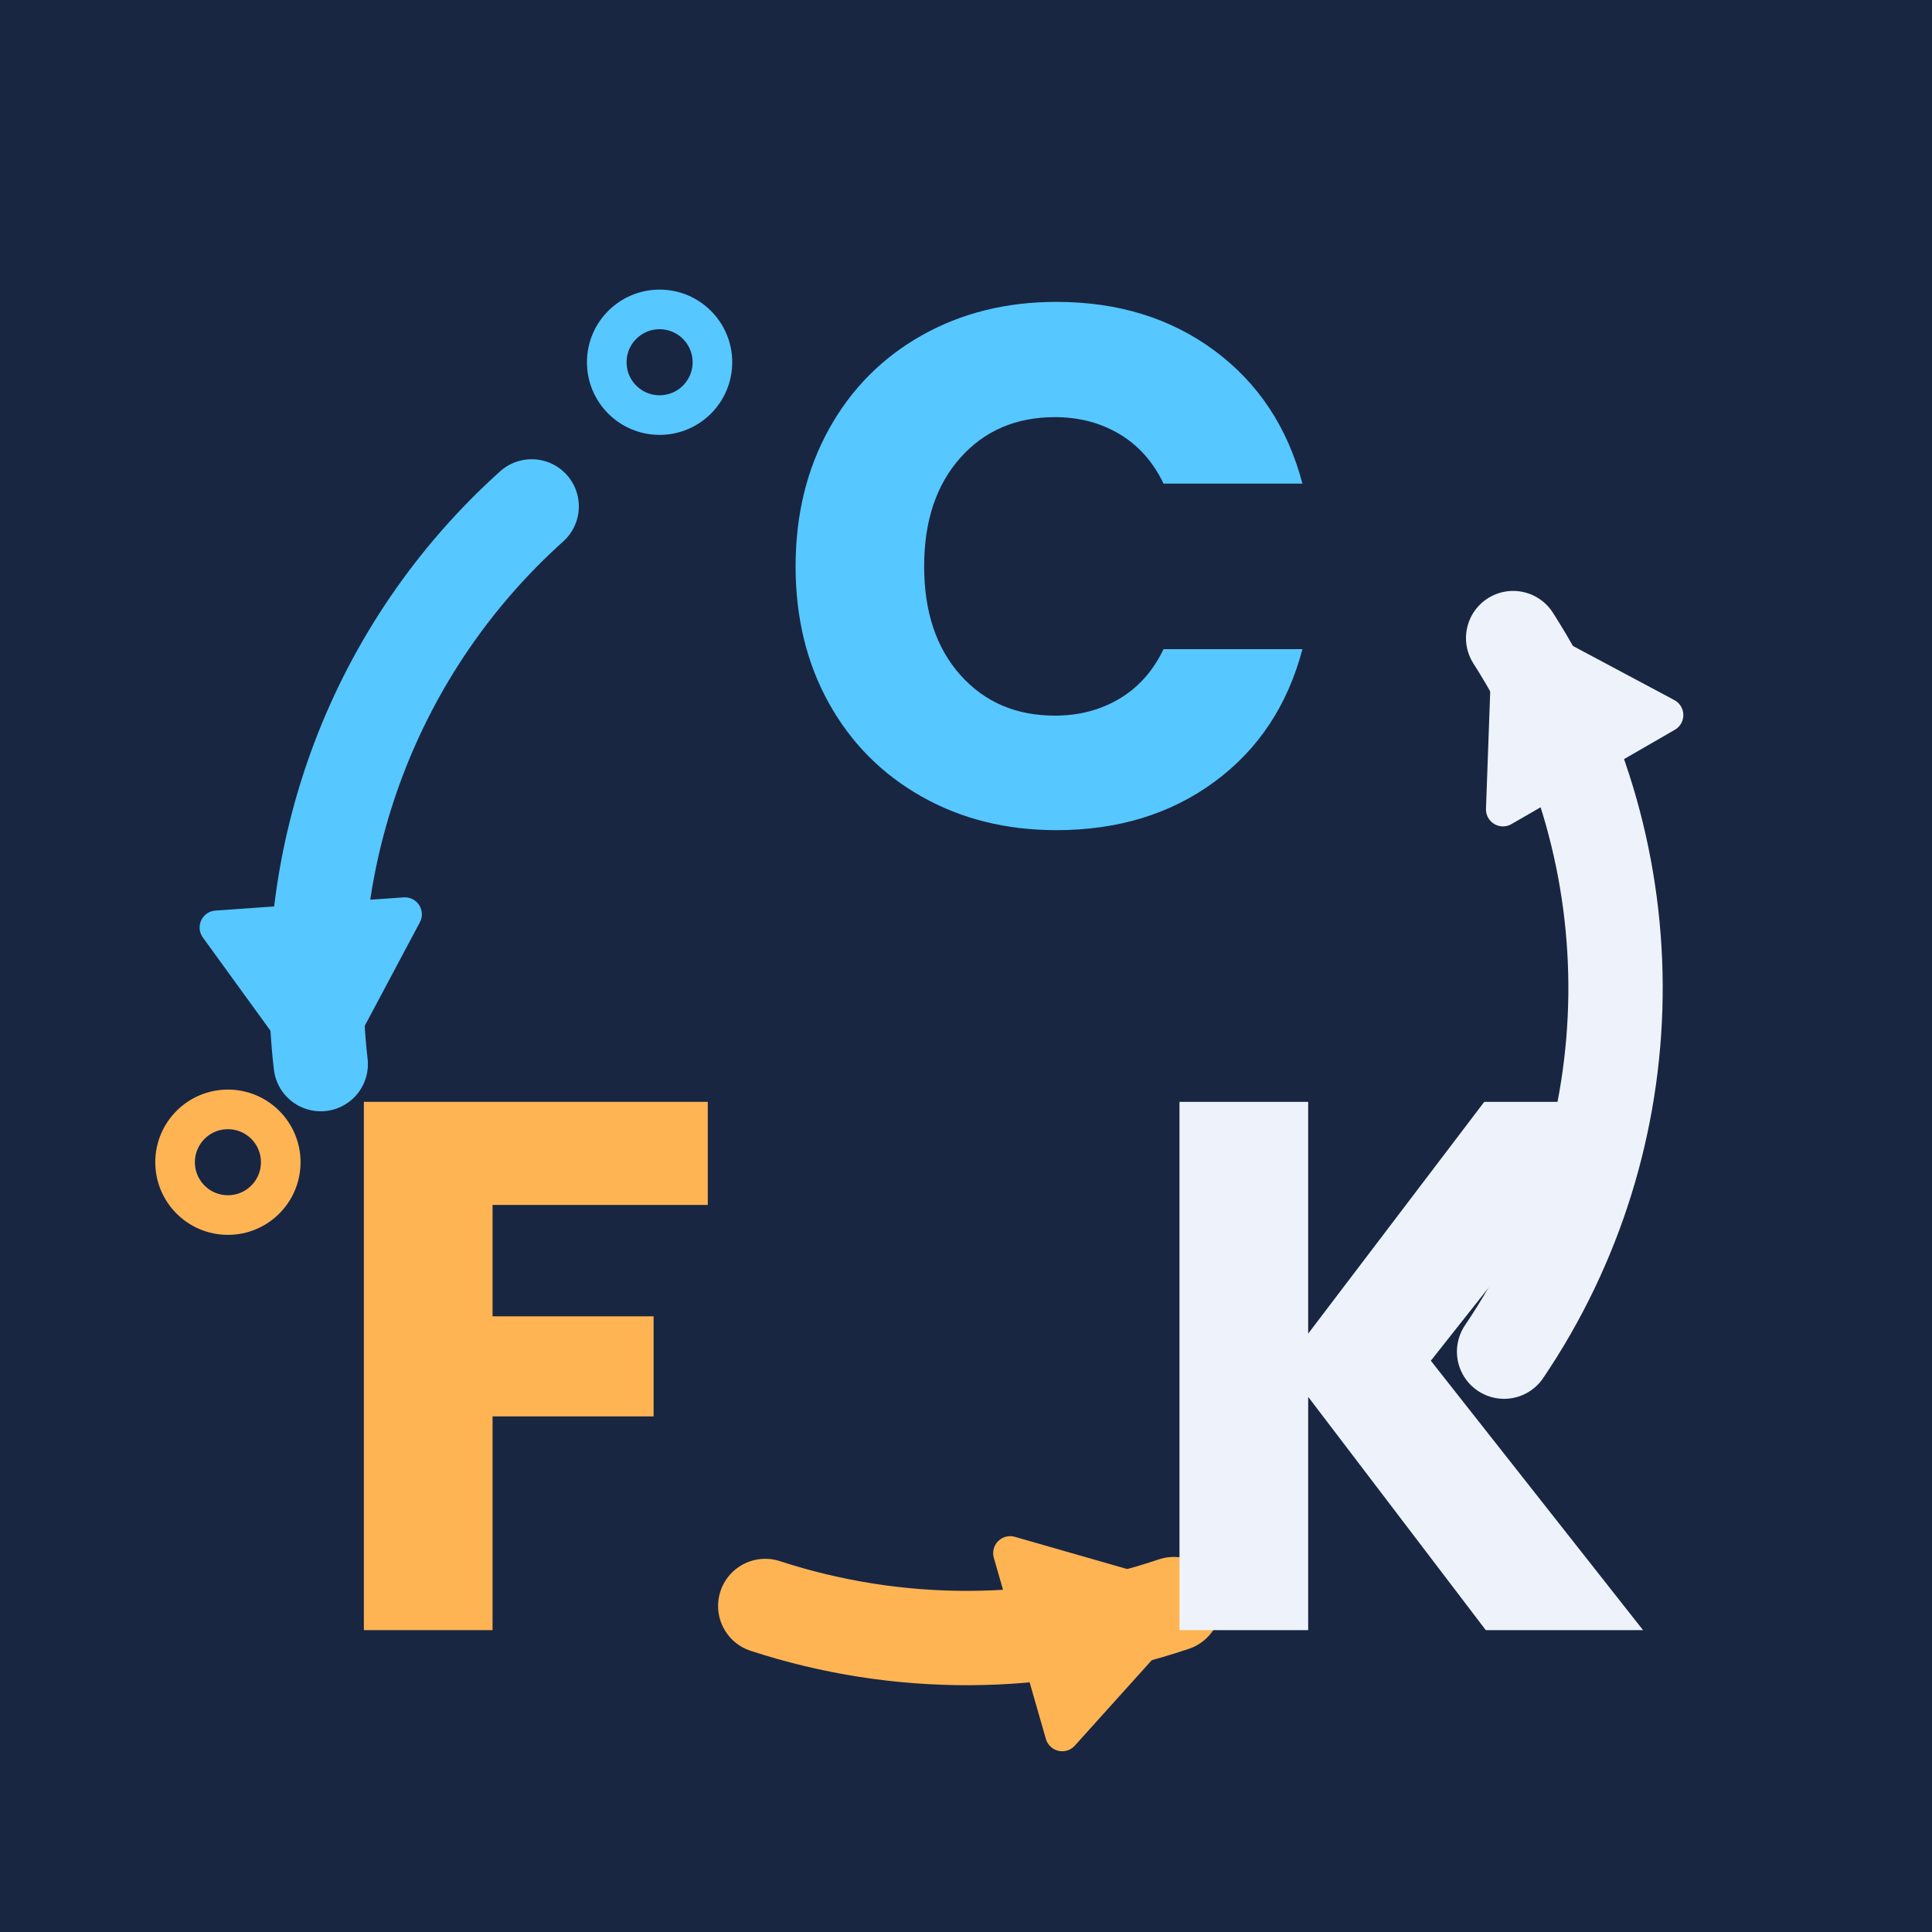
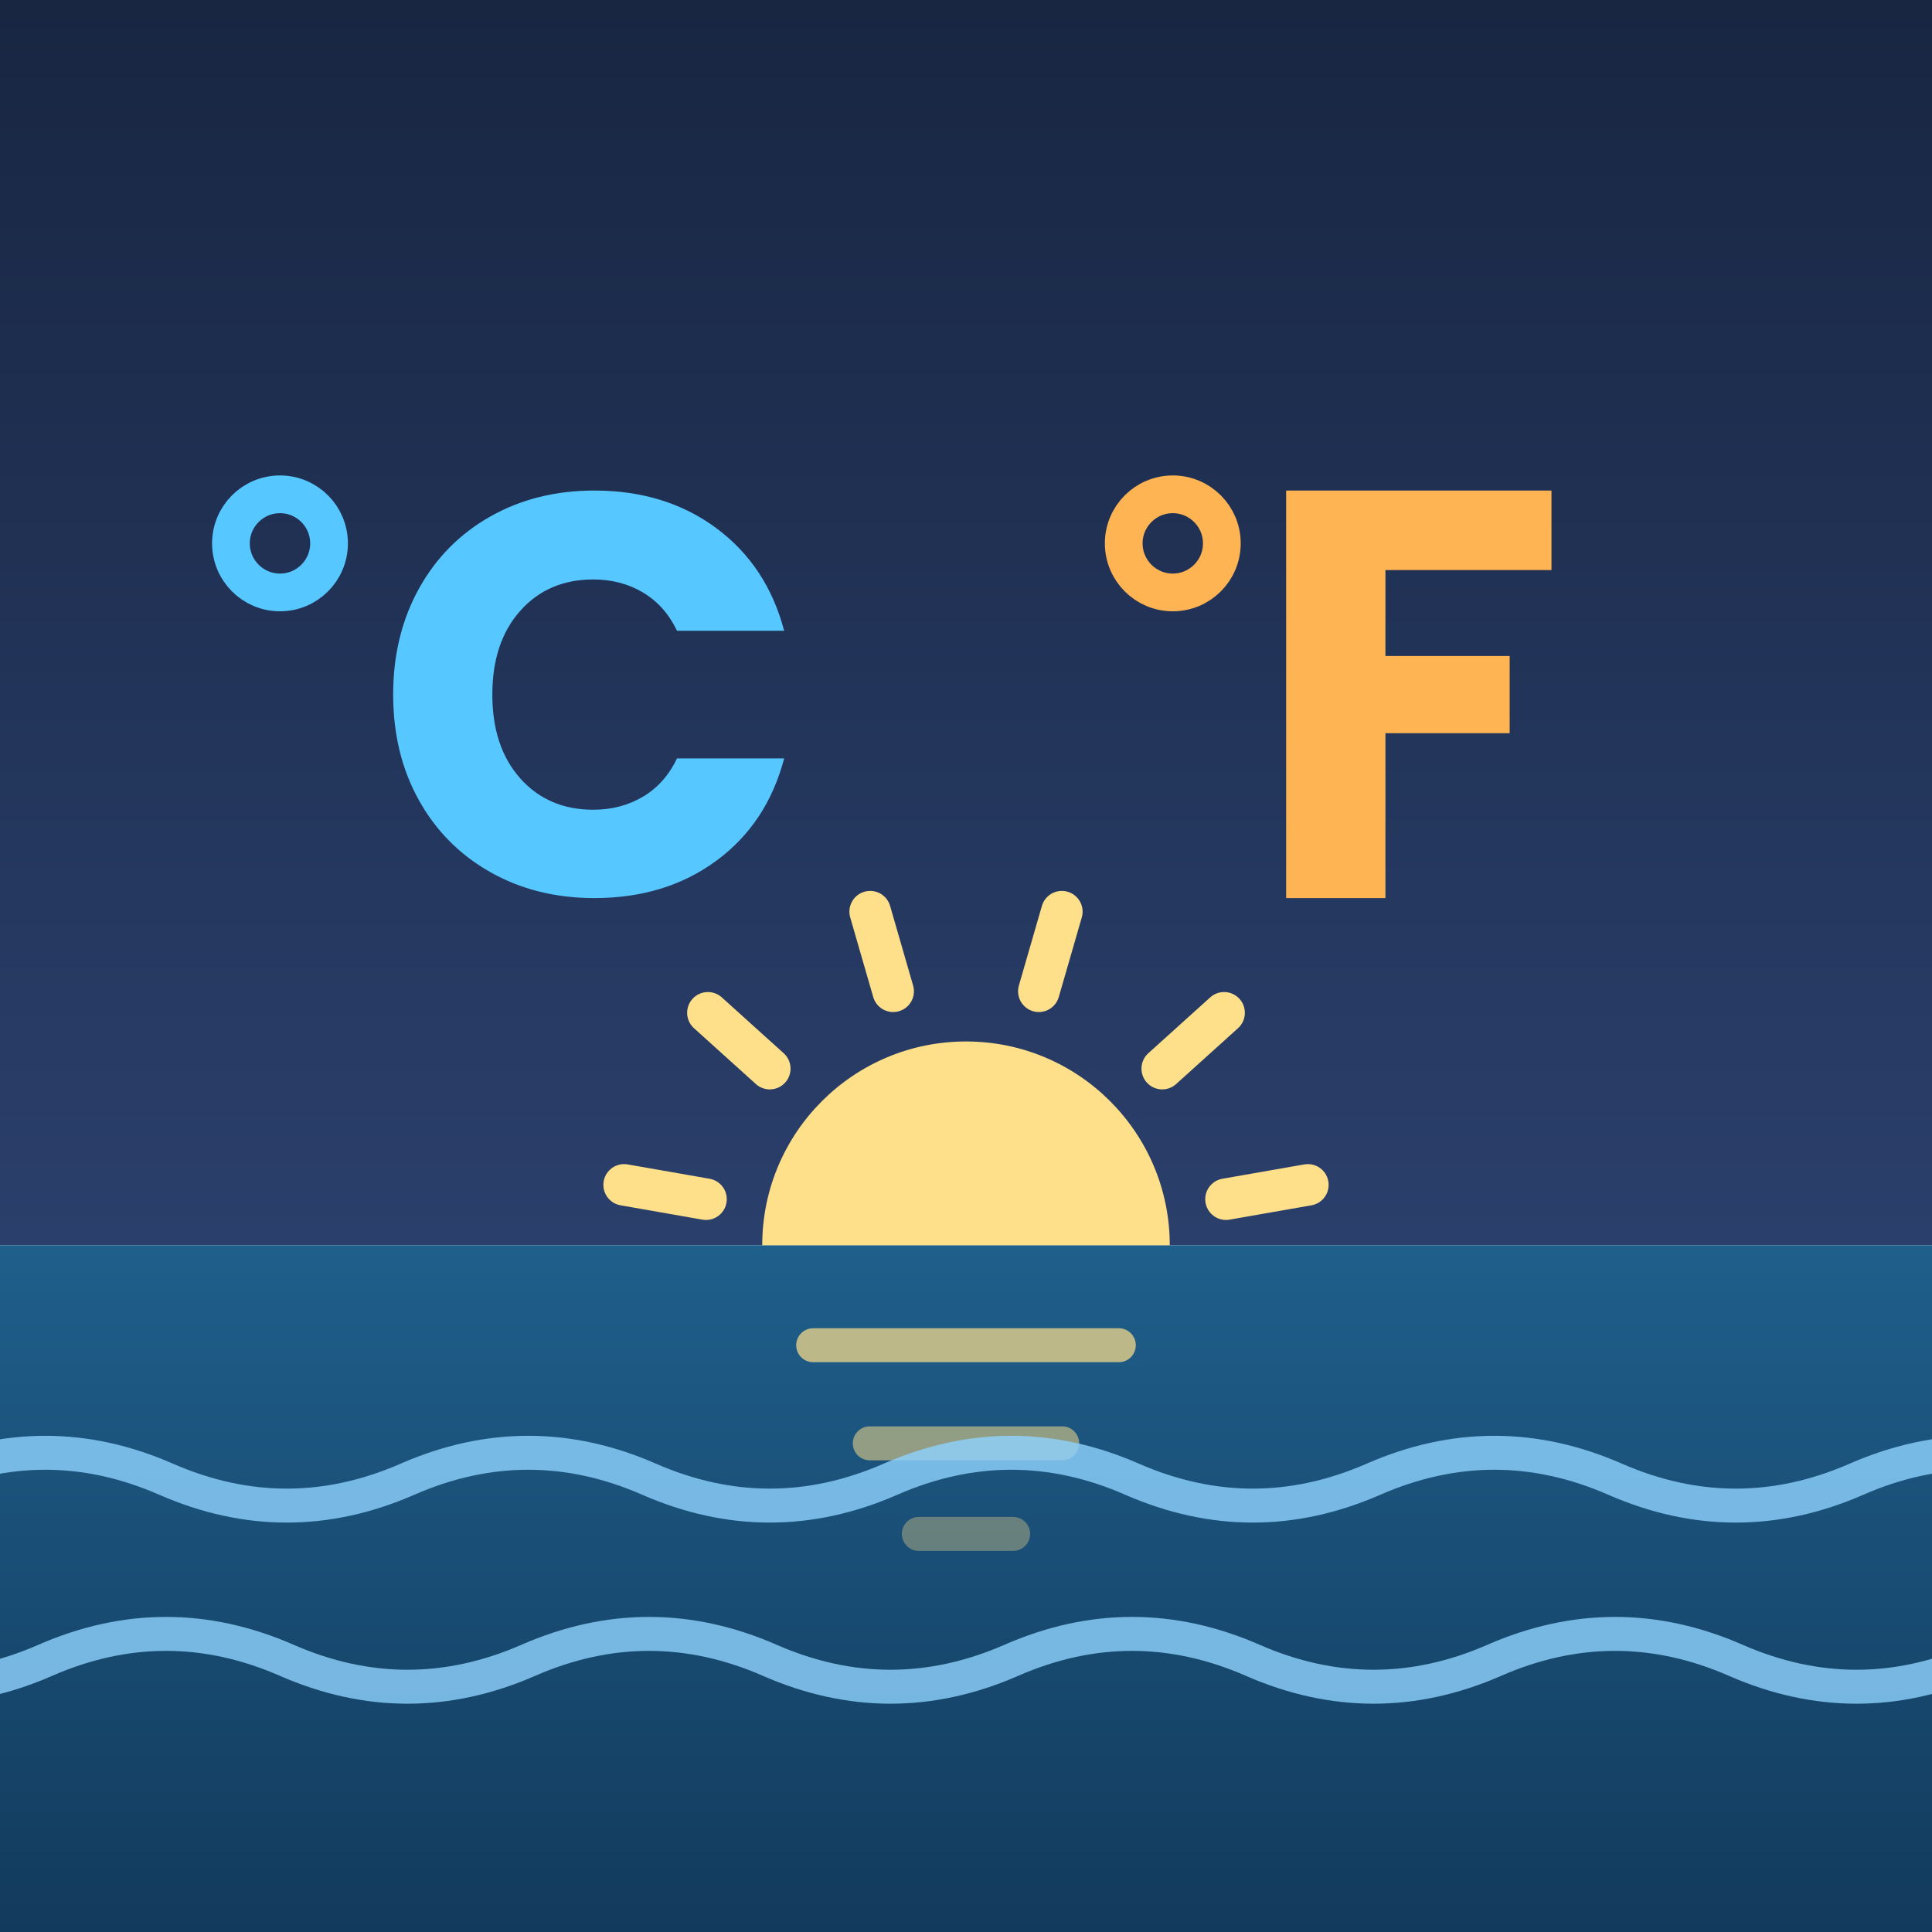
<svg xmlns="http://www.w3.org/2000/svg" width="512" height="512" viewBox="0 0 512 512">
-   <rect width="512" height="512" fill="#182642" />
-   <path d="M 140.9 134.2 A 172 172 0 0 0 85.0 282.0" fill="none" stroke="#57c7ff" stroke-width="25" stroke-linecap="round" />
-   <polygon points="85.1,284.0 57.4,245.8 107.3,242.3" fill="#57c7ff" stroke="#57c7ff" stroke-width="9" stroke-linejoin="round" />
-   <path d="M 202.8 425.6 A 172 172 0 0 0 311.1 425.1" fill="none" stroke="#ffb454" stroke-width="25" stroke-linecap="round" />
-   <polygon points="313.0,424.6 281.5,459.6 267.7,411.6" fill="#ffb454" stroke="#ffb454" stroke-width="9" stroke-linejoin="round" />
-   <path d="M 398.6 358.2 A 172 172 0 0 0 401.0 169.1" fill="none" stroke="#eef3fb" stroke-width="25" stroke-linecap="round" />
-   <polygon points="400.0,167.3 441.6,189.5 398.3,214.5" fill="#eef3fb" stroke="#eef3fb" stroke-width="9" stroke-linejoin="round" />
-   <circle cx="174.8" cy="96.0" r="14" fill="none" stroke="#57c7ff" stroke-width="10.5" />
-   <circle cx="60.4" cy="308.0" r="14" fill="none" stroke="#ffb454" stroke-width="10.5" />
-   <path d="M386 710Q511 710 600.0 644.0Q689 578 719 464H531Q510 508 471.5 531.0Q433 554 384 554Q305 554 256.0 499.0Q207 444 207 352Q207 260 256.0 205.0Q305 150 384 150Q433 150 471.5 173.0Q510 196 531 240H719Q689 126 600.0 60.5Q511 -5 386 -5Q284 -5 203.5 40.5Q123 86 78.0 167.0Q33 248 33 352Q33 456 78.0 537.5Q123 619 203.5 664.5Q284 710 386 710Z" fill="#57c7ff" transform="translate(278 150) scale(0.1958 -0.1958) translate(-376.0 -352.5)" />
-   <path d="M519 702V565H233V417H447V284H233V0H62V702Z" fill="#ffb454" transform="translate(142 362) scale(0.19943 -0.19943) translate(-290.5 -351.0)" />
-   <path d="M469 0 233 310V0H62V702H233V394L467 702H668L396 358L678 0Z" fill="#eef3fb" transform="translate(374 362) scale(0.19943 -0.19943) translate(-370.0 -351.0)" />
+   <defs>
+     <linearGradient id="sky" x1="0" y1="0" x2="0" y2="1">
+       <stop offset="0" stop-color="#182642" />
+       <stop offset="1" stop-color="#2a3f6b" />
+     </linearGradient>
+     <linearGradient id="sea" x1="0" y1="0" x2="0" y2="1">
+       <stop offset="0" stop-color="#1f5f8b" />
+       <stop offset="1" stop-color="#123a5c" />
+     </linearGradient>
+   </defs>
+   <rect x="-128" y="0" width="768" height="330" fill="url(#sky)" />
+   <rect x="-128" y="-128" width="768" height="128" fill="#182642" />
+   <rect x="-128" y="330" width="768" height="182" fill="url(#sea)" />
+   <rect x="-128" y="512" width="768" height="128" fill="#123a5c" />
+   <clipPath id="above">
+     <rect x="0" y="0" width="512" height="330" />
+   </clipPath>
+   <circle cx="256" cy="330" r="54" fill="#ffe08a" clip-path="url(#above)" />
+   <line x1="187.1" y1="317.8" x2="165.4" y2="314.0" stroke="#ffe08a" stroke-width="11" stroke-linecap="round" />
+   <line x1="204.0" y1="283.2" x2="187.6" y2="268.4" stroke="#ffe08a" stroke-width="11" stroke-linecap="round" />
+   <line x1="236.7" y1="262.7" x2="230.6" y2="241.6" stroke="#ffe08a" stroke-width="11" stroke-linecap="round" />
+   <line x1="275.3" y1="262.7" x2="281.4" y2="241.6" stroke="#ffe08a" stroke-width="11" stroke-linecap="round" />
+   <line x1="308.0" y1="283.2" x2="324.4" y2="268.4" stroke="#ffe08a" stroke-width="11" stroke-linecap="round" />
+   <line x1="324.9" y1="317.8" x2="346.6" y2="314.0" stroke="#ffe08a" stroke-width="11" stroke-linecap="round" />
+   <rect x="211.0" y="352" width="90" height="9" rx="4.5" fill="#ffe08a" opacity="0.70" />
+   <rect x="226.0" y="378" width="60" height="9" rx="4.5" fill="#ffe08a" opacity="0.52" />
+   <rect x="239.0" y="402" width="34" height="9" rx="4.5" fill="#ffe08a" opacity="0.34" />
+   <path d="M -148 392 q 32 -14 64 0 t 64 0 q 32 -14 64 0 t 64 0 q 32 -14 64 0 t 64 0 q 32 -14 64 0 t 64 0 q 32 -14 64 0 t 64 0 q 32 -14 64 0 t 64 0 q 32 -14 64 0 t 64 0 q 32 -14 64 0 t 64 0" fill="none" stroke="#8fd3ff" stroke-width="9" stroke-linecap="round" opacity="0.8" />
+   <path d="M -116 440 q 32 -14 64 0 t 64 0 q 32 -14 64 0 t 64 0 q 32 -14 64 0 t 64 0 q 32 -14 64 0 t 64 0 q 32 -14 64 0 t 64 0 q 32 -14 64 0 t 64 0 q 32 -14 64 0 t 64 0 q 32 -14 64 0 t 64 0" fill="none" stroke="#8fd3ff" stroke-width="9" stroke-linecap="round" opacity="0.8" />
+   <circle cx="74.2" cy="144.0" r="13" fill="none" stroke="#57c7ff" stroke-width="10" />
+   <circle cx="310.8" cy="144.0" r="13" fill="none" stroke="#ffb454" stroke-width="10" />
+   <path d="M386 710Q511 710 600.0 644.0Q689 578 719 464H531Q510 508 471.5 531.0Q433 554 384 554Q305 554 256.0 499.0Q207 444 207 352Q207 260 256.0 205.0Q305 150 384 150Q433 150 471.5 173.0Q510 196 531 240H719Q689 126 600.0 60.5Q511 -5 386 -5Q284 -5 203.5 40.5Q123 86 78.0 167.0Q33 248 33 352Q33 456 78.0 537.5Q123 619 203.5 664.5Q284 710 386 710Z" fill="#57c7ff" transform="translate(156 184) scale(0.15105 -0.15105) translate(-376.0 -352.5)" />
+   <path d="M519 702V565H233V417H447V284H233V0H62V702Z" fill="#ffb454" transform="translate(376 184) scale(0.15385 -0.15385) translate(-290.5 -351.0)" />
</svg>
